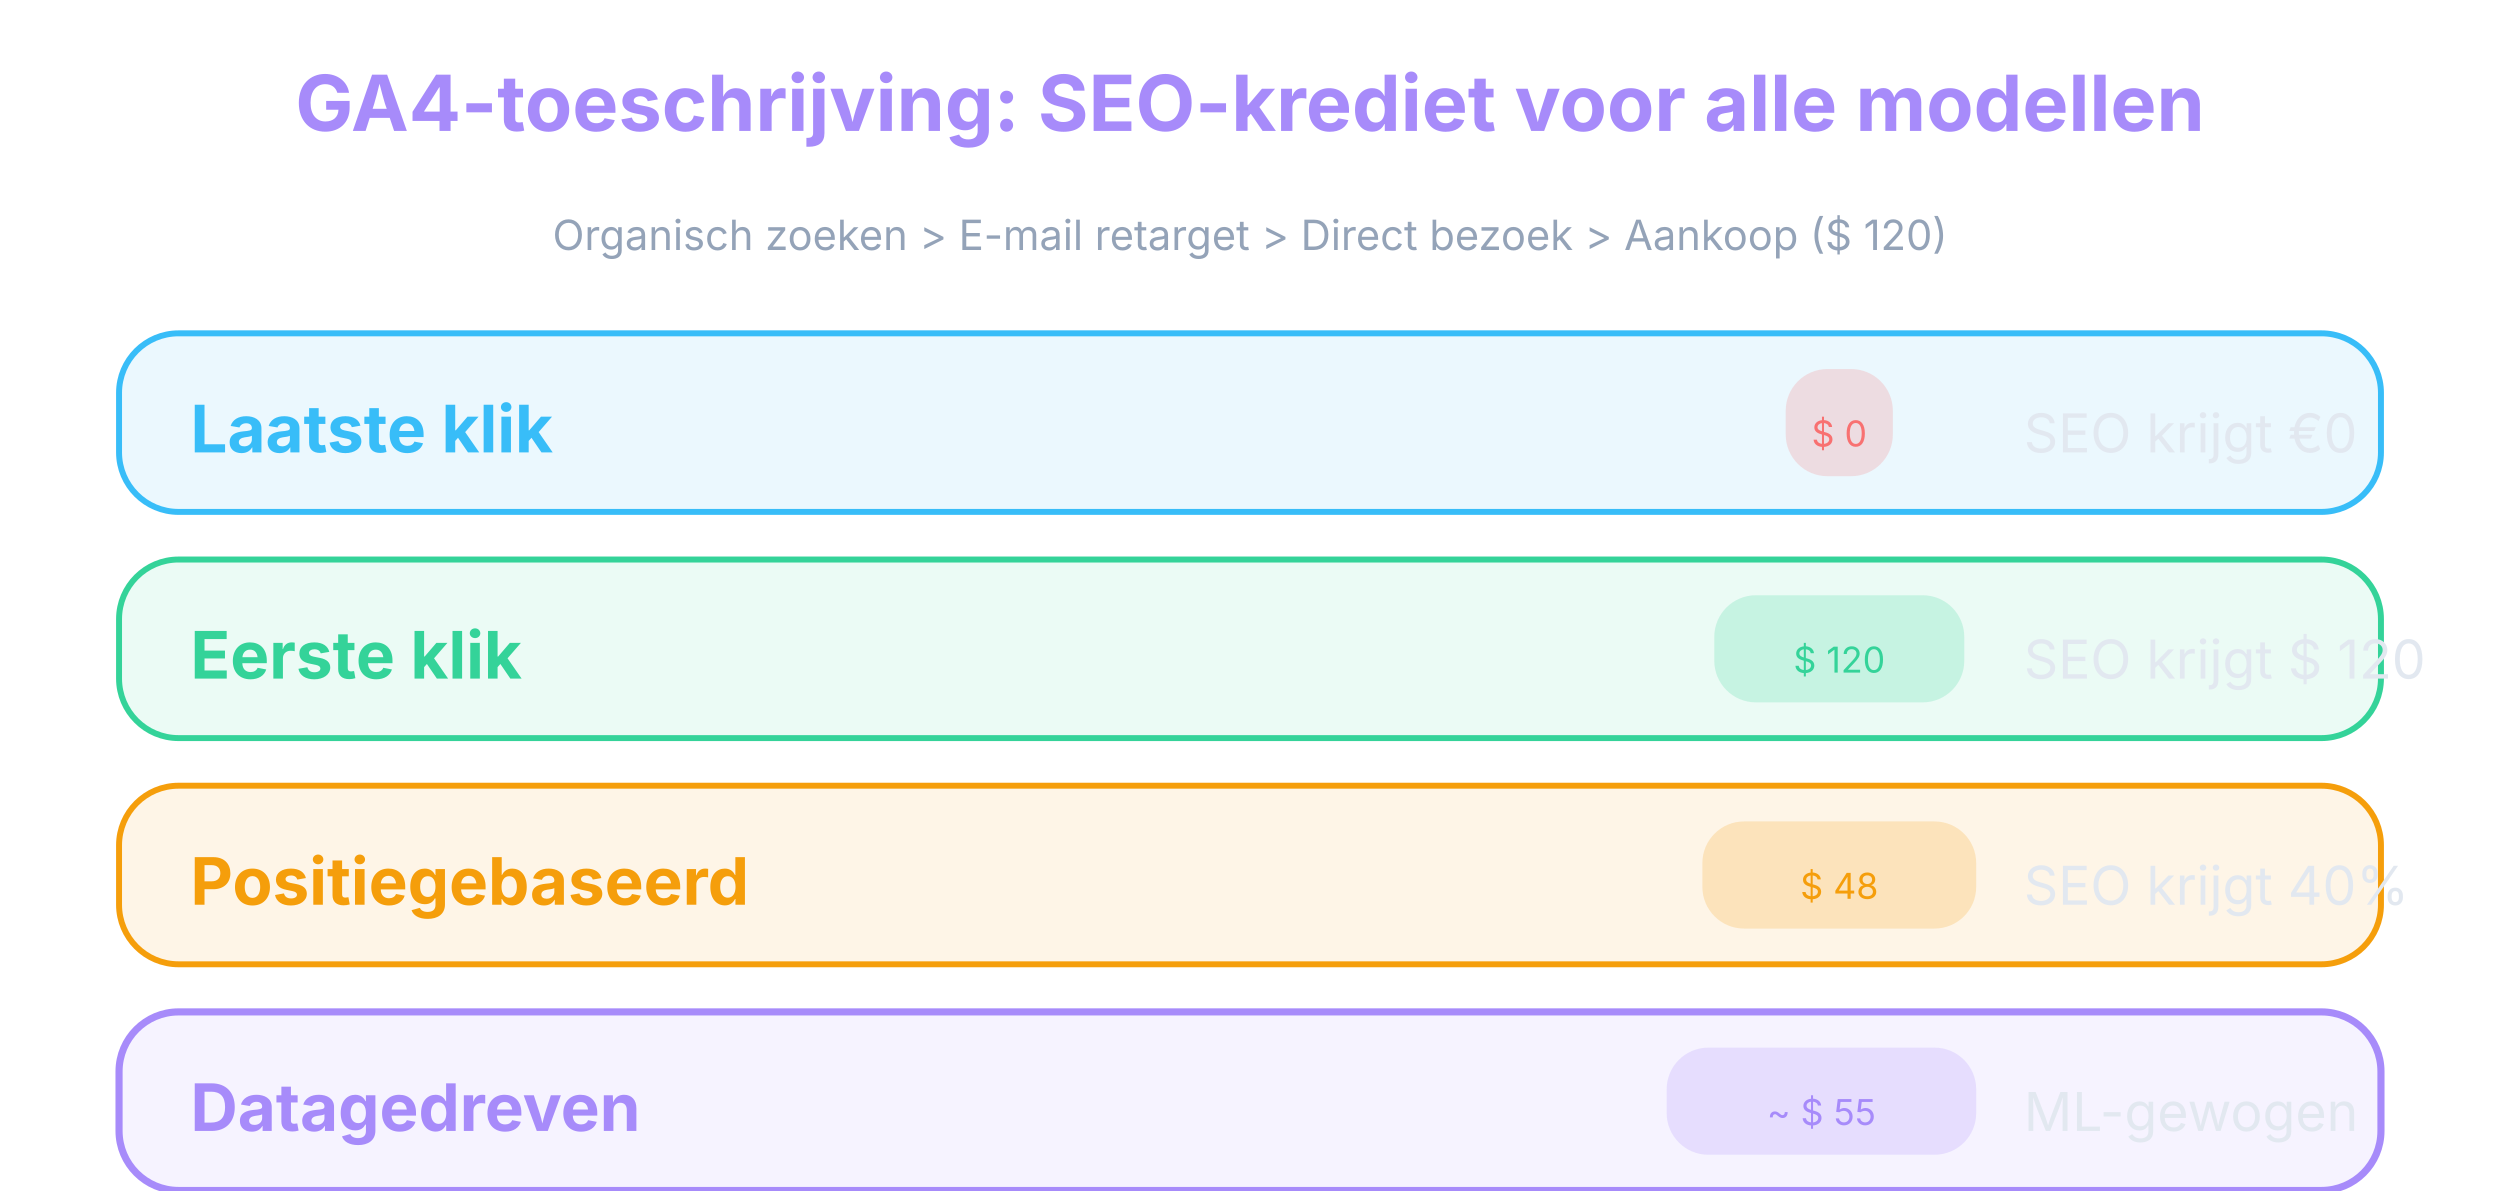
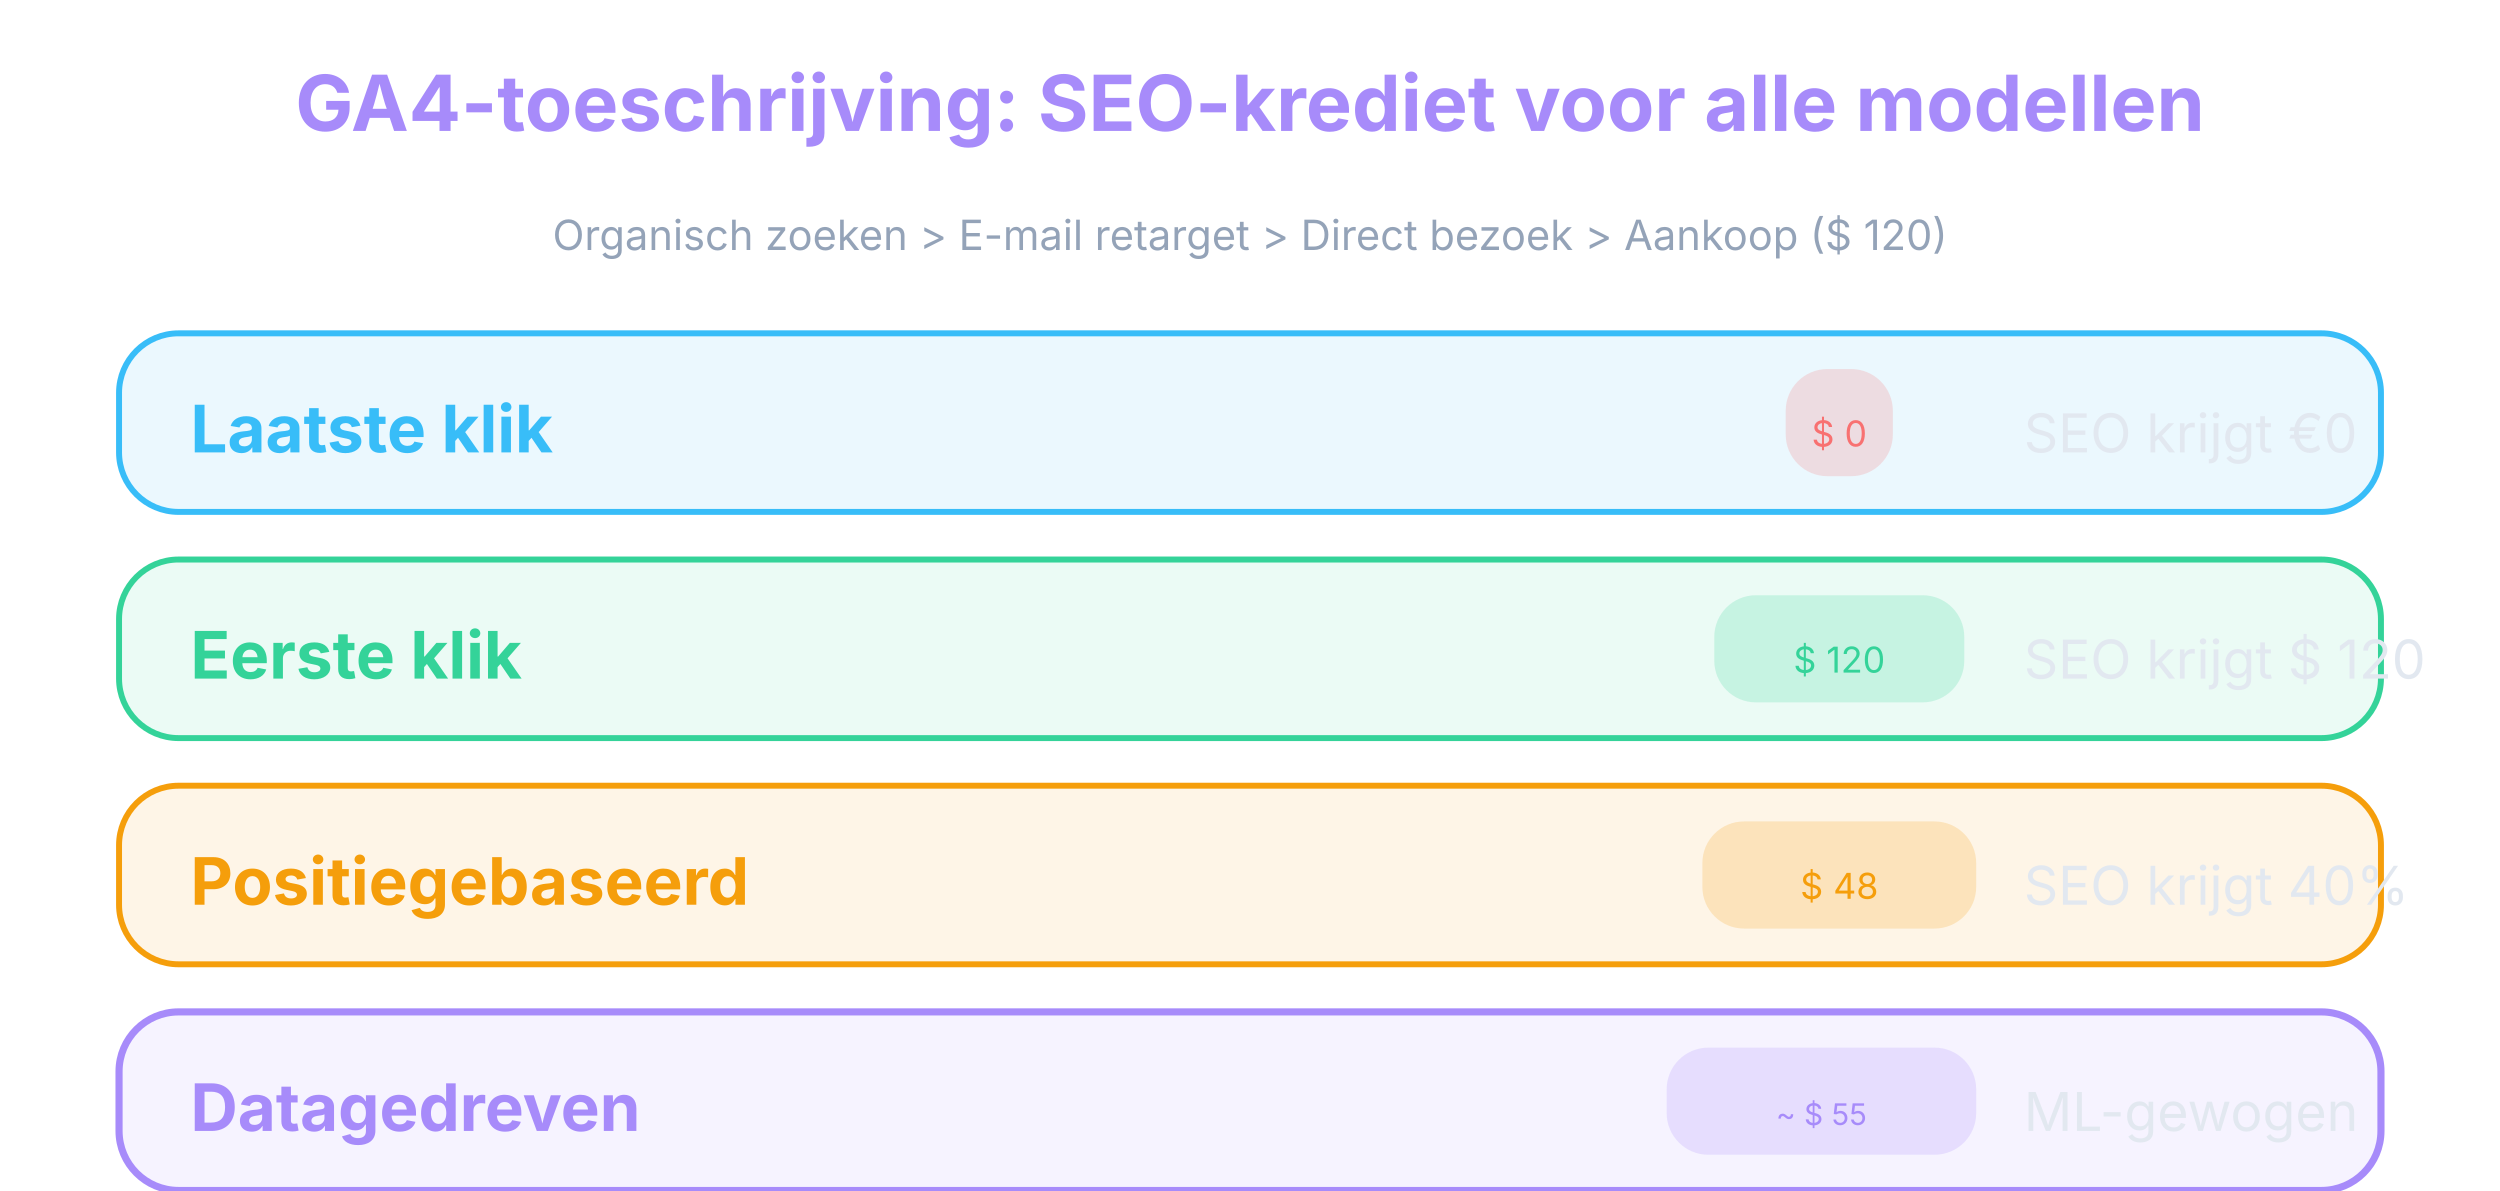
<svg xmlns="http://www.w3.org/2000/svg" viewBox="0 0 420 200" fill="none">
  <text x="210" y="22" text-anchor="middle" font-family="Inter, -apple-system, BlinkMacSystemFont, 'Segoe UI', Roboto, sans-serif" font-size="13" font-weight="bold" fill="#a78bfa">GA4-toeschrijving: SEO-krediet voor alle modellen</text>
  <text x="210" y="42" text-anchor="middle" font-family="Inter, -apple-system, BlinkMacSystemFont, 'Segoe UI', Roboto, sans-serif" font-size="7" fill="#94a3b8">Organisch zoeken &gt; E-mail retarget &gt; Direct bezoek &gt; Aankoop ($ 120)</text>
  <g transform="translate(20,56)">
    <rect width="380" height="30" rx="10" fill="#38bdf8" fill-opacity="0.1" stroke="#38bdf8" stroke-width="1" />
    <text x="12" y="20" font-family="Inter, -apple-system, BlinkMacSystemFont, 'Segoe UI', Roboto, sans-serif" font-size="11" font-weight="bold" fill="#38bdf8">Laatste klik</text>
    <rect x="280" y="6" width="18" height="18" rx="7" fill="#f87171" fill-opacity="0.2" />
    <text x="289" y="19" text-anchor="middle" font-family="Inter, -apple-system, BlinkMacSystemFont, 'Segoe UI', Roboto, sans-serif" font-size="6" fill="#f87171">$ 0</text>
    <text x="320" y="20" font-family="Inter, -apple-system, BlinkMacSystemFont, 'Segoe UI', Roboto, sans-serif" font-size="9" fill="#e2e8f0">SEO krijgt €0</text>
  </g>
  <g transform="translate(20,94)">
    <rect width="380" height="30" rx="10" fill="#34d399" fill-opacity="0.1" stroke="#34d399" stroke-width="1" />
    <text x="12" y="20" font-family="Inter, -apple-system, BlinkMacSystemFont, 'Segoe UI', Roboto, sans-serif" font-size="11" font-weight="bold" fill="#34d399">Eerste klik</text>
    <rect x="268" y="6" width="42" height="18" rx="7" fill="#34d399" fill-opacity="0.2" />
    <text x="289" y="19" text-anchor="middle" font-family="Inter, -apple-system, BlinkMacSystemFont, 'Segoe UI', Roboto, sans-serif" font-size="6" fill="#34d399">$ 120</text>
    <text x="320" y="20" font-family="Inter, -apple-system, BlinkMacSystemFont, 'Segoe UI', Roboto, sans-serif" font-size="9" fill="#e2e8f0">SEO krijgt $ 120</text>
  </g>
  <g transform="translate(20,132)">
    <rect width="380" height="30" rx="10" fill="#f59e0b" fill-opacity="0.1" stroke="#f59e0b" stroke-width="1" />
    <text x="12" y="20" font-family="Inter, -apple-system, BlinkMacSystemFont, 'Segoe UI', Roboto, sans-serif" font-size="11" font-weight="bold" fill="#f59e0b">Positiegebaseerd</text>
    <rect x="266" y="6" width="46" height="18" rx="7" fill="#f59e0b" fill-opacity="0.2" />
    <text x="289" y="19" text-anchor="middle" font-family="Inter, -apple-system, BlinkMacSystemFont, 'Segoe UI', Roboto, sans-serif" font-size="6" fill="#f59e0b">$ 48</text>
    <text x="320" y="20" font-family="Inter, -apple-system, BlinkMacSystemFont, 'Segoe UI', Roboto, sans-serif" font-size="9" fill="#e2e8f0">SEO krijgt 40%</text>
  </g>
  <g transform="translate(20,170)">
    <rect width="380" height="30" rx="10" fill="#a78bfa" fill-opacity="0.1" stroke="#a78bfa" stroke-width="1.2" />
    <text x="12" y="20" font-family="Inter, -apple-system, BlinkMacSystemFont, 'Segoe UI', Roboto, sans-serif" font-size="11" font-weight="bold" fill="#a78bfa">Datagedreven</text>
    <rect x="260" y="6" width="52" height="18" rx="7" fill="#a78bfa" fill-opacity="0.2" />
-     <text x="286" y="19" text-anchor="middle" font-family="Inter, -apple-system, BlinkMacSystemFont, 'Segoe UI', Roboto, sans-serif" font-size="6" fill="#a78bfa">~ $ 55</text>
+     <text x="286" y="19" text-anchor="middle" font-family="Inter, -apple-system, BlinkMacSystemFont, 'Segoe UI', Roboto, sans-serif" font-size="5" fill="#a78bfa">~ $ 55</text>
    <text x="320" y="20" font-family="Inter, -apple-system, BlinkMacSystemFont, 'Segoe UI', Roboto, sans-serif" font-size="9" fill="#e2e8f0">ML-gewogen</text>
  </g>
</svg>
